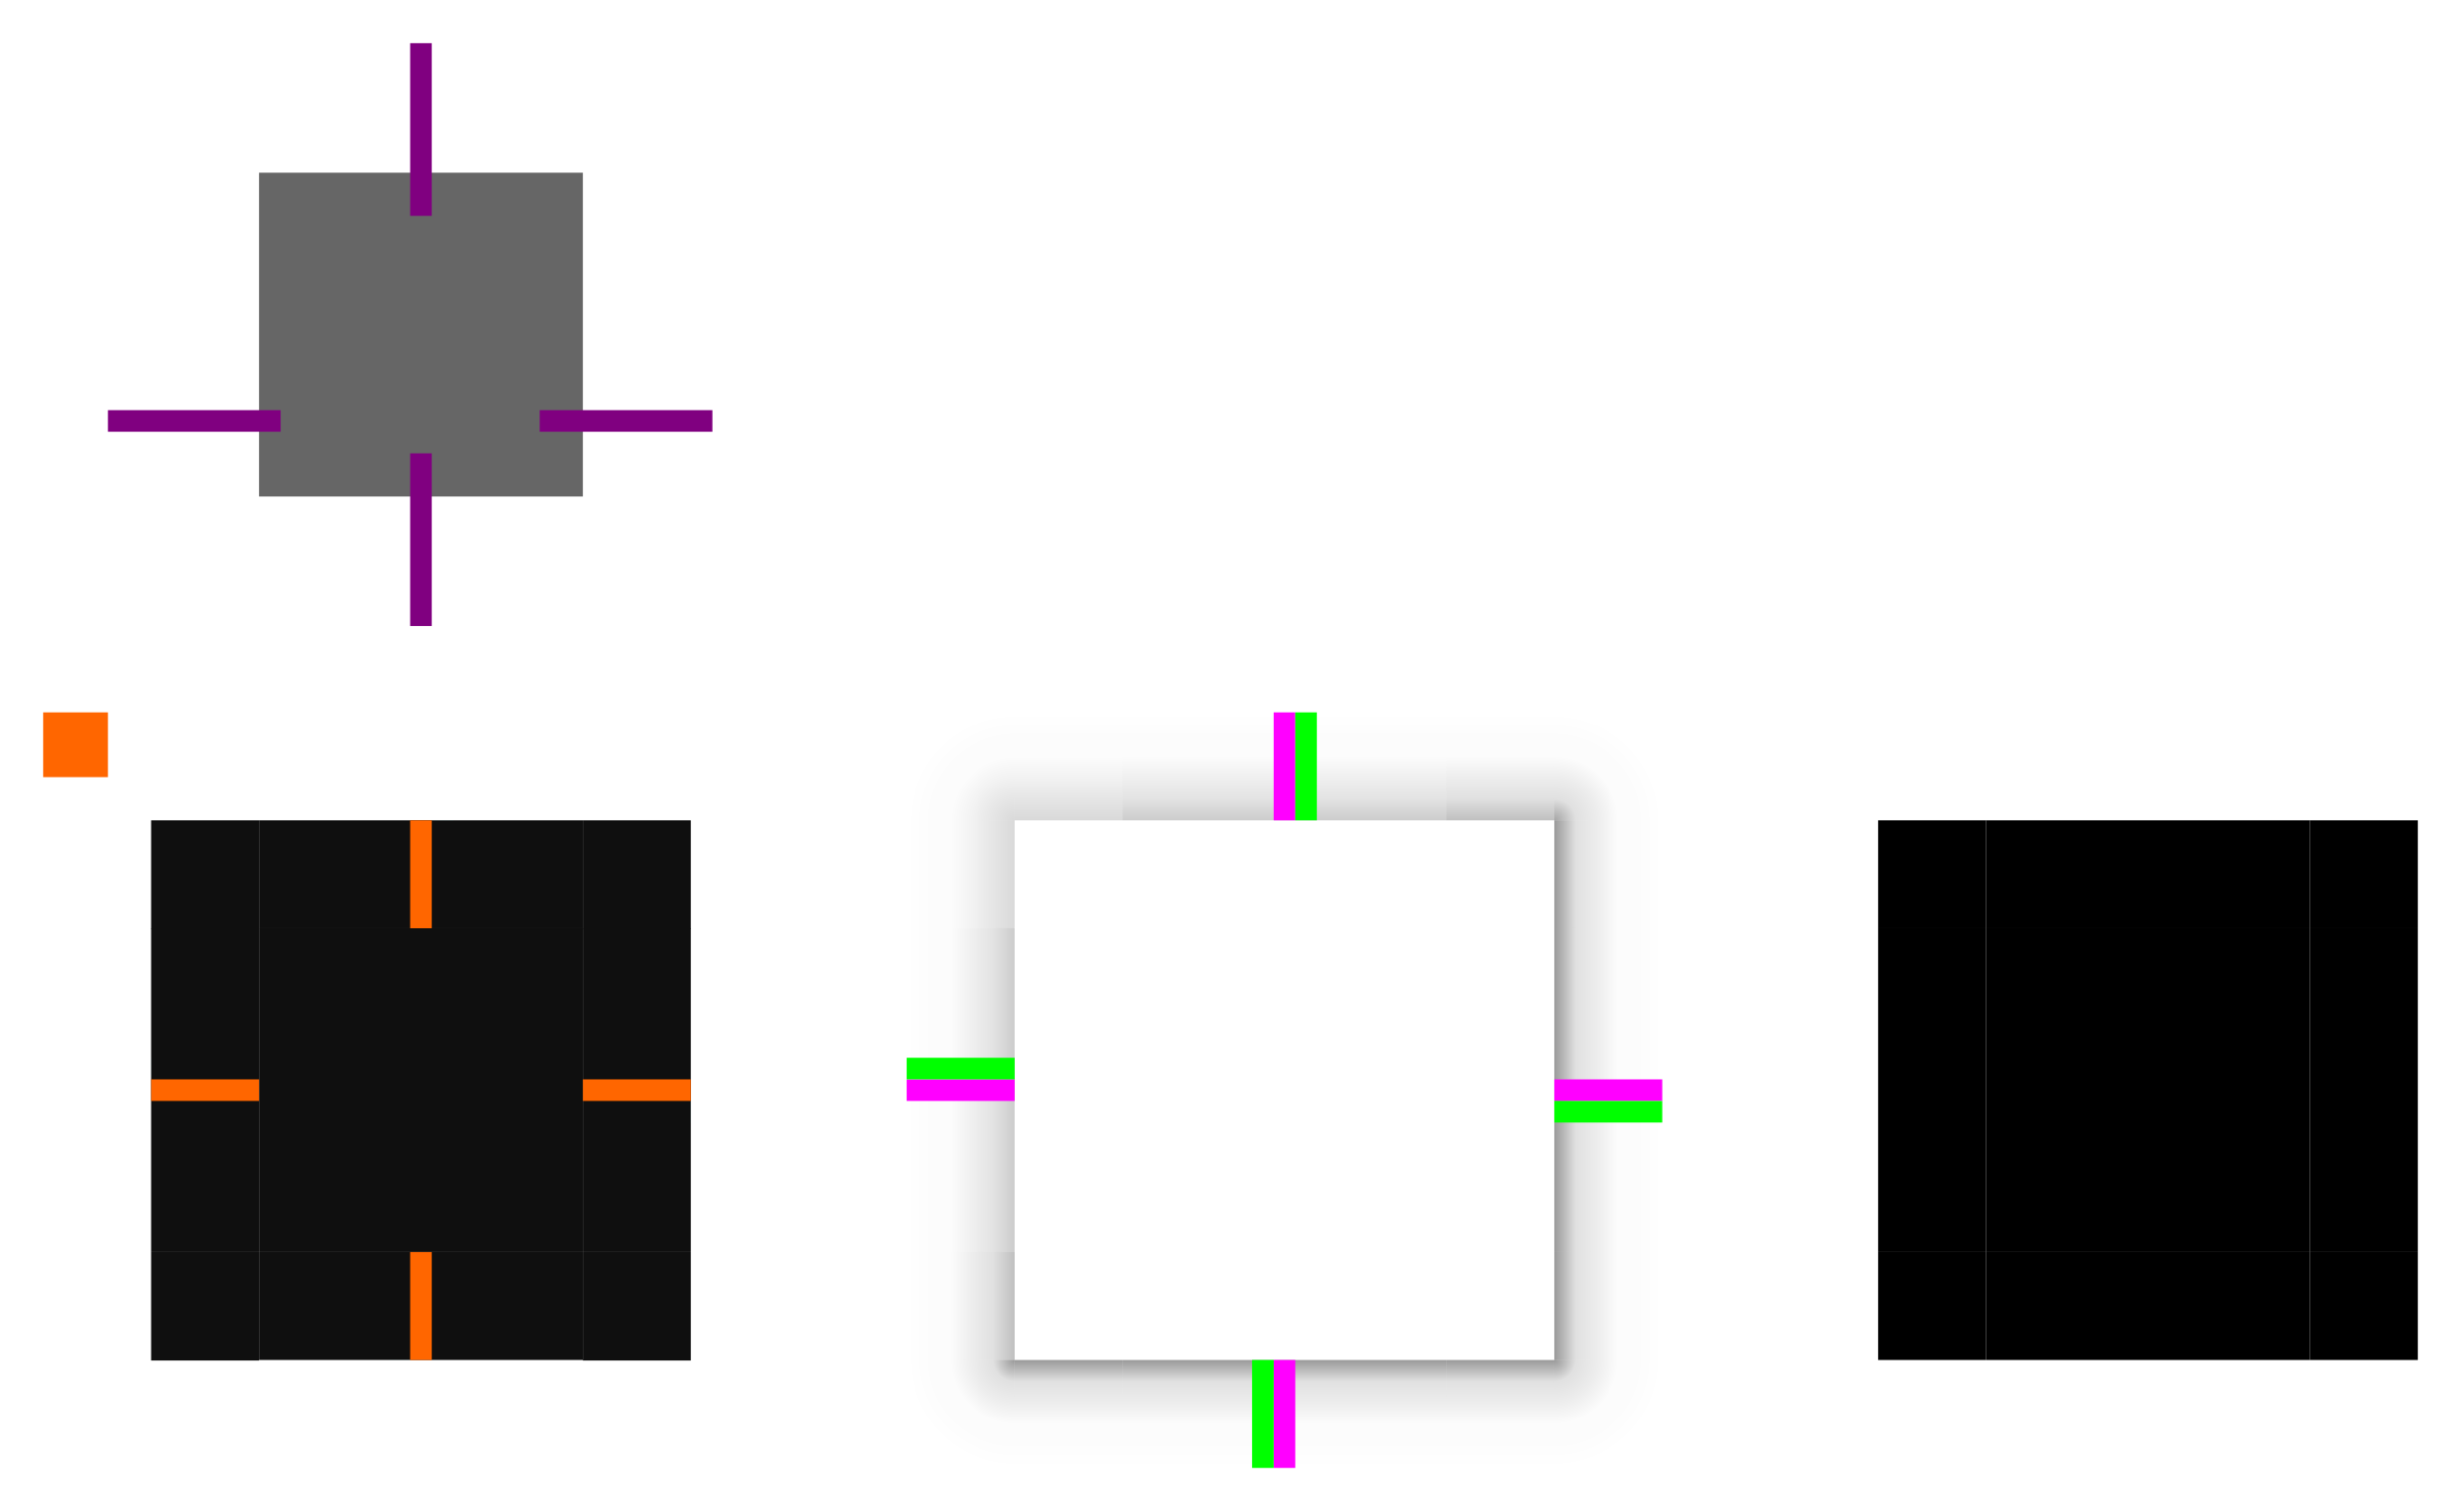
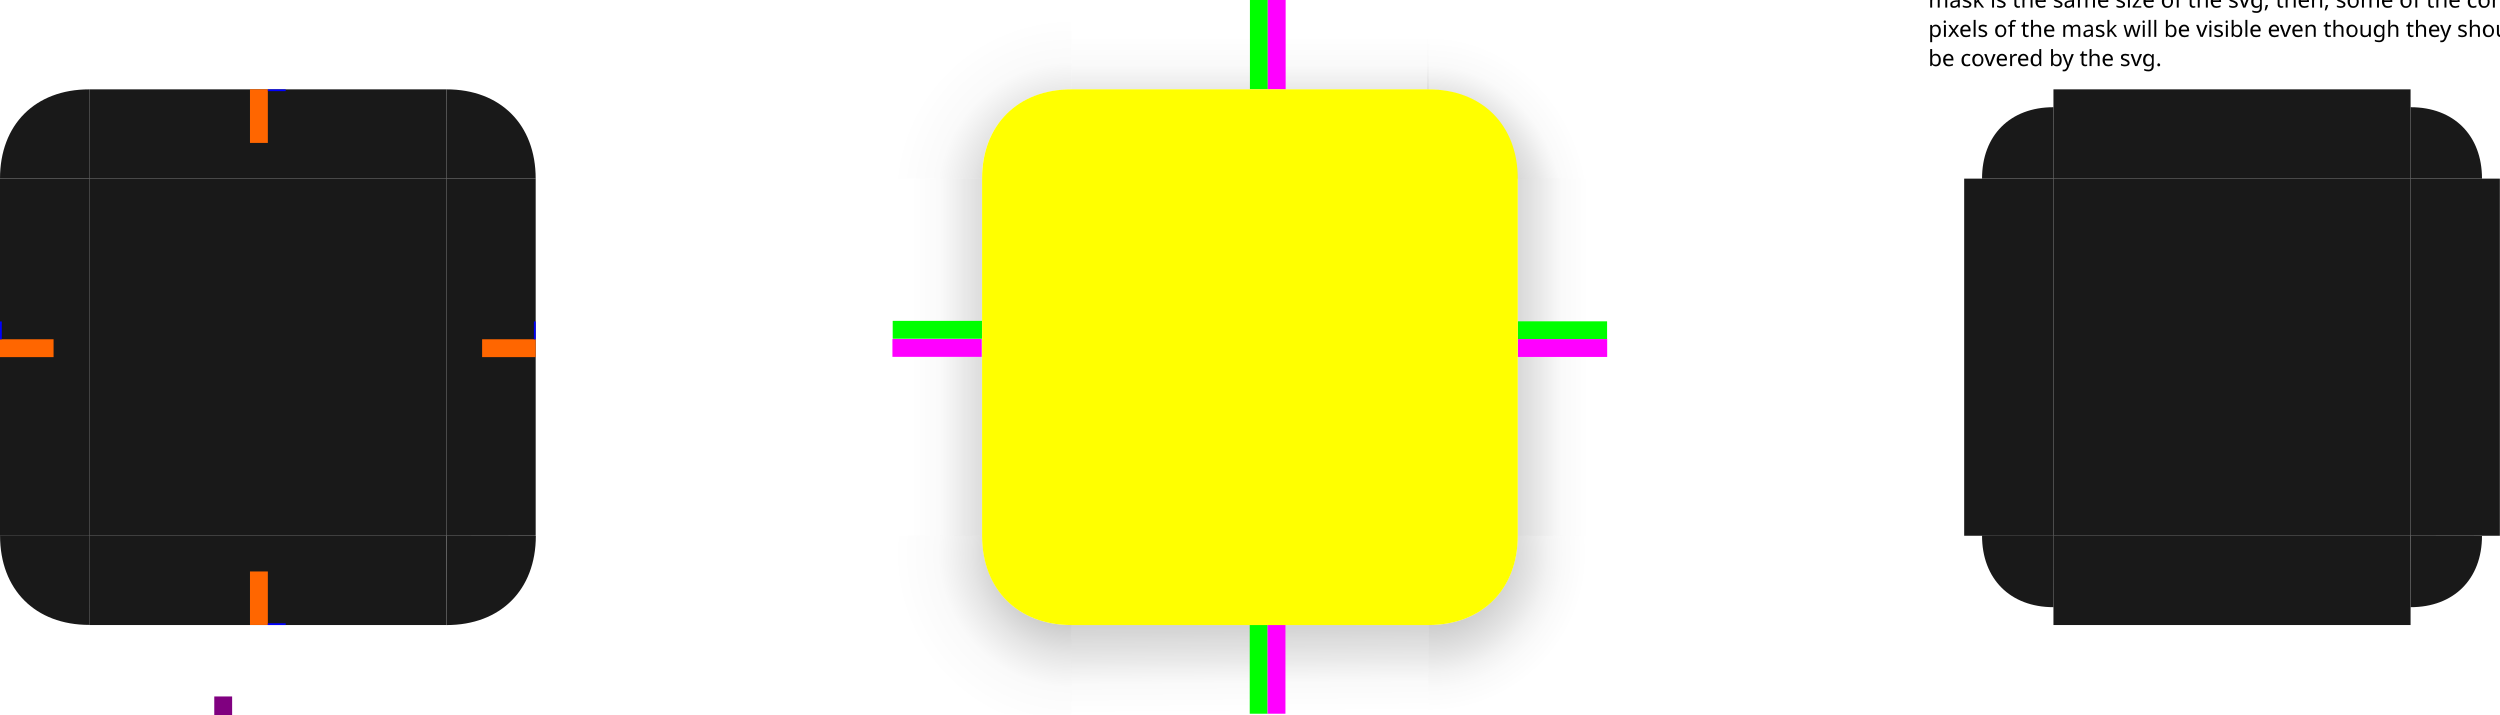
- <svg xmlns="http://www.w3.org/2000/svg" xmlns:xlink="http://www.w3.org/1999/xlink" width="114" height="70" viewBox="0 0 114 70" version="1.1" id="svg5">
-   <defs id="defs2">
-     <linearGradient xlink:href="#linearGradient7934" id="linearGradient2326" gradientUnits="userSpaceOnUse" x1="328" y1="355" x2="328" y2="350" />
-     <linearGradient id="linearGradient7934">
-       <stop style="stop-color:#000000;stop-opacity:0.2" offset="0" id="stop7922" />
-       <stop style="stop-color:#000000;stop-opacity:0.11" offset="0.2" id="stop7924" />
-       <stop style="stop-color:#000000;stop-opacity:0.06" offset="0.4" id="stop7926" />
-       <stop style="stop-color:#000000;stop-opacity:0.01" offset="0.599" id="stop7928" />
-       <stop style="stop-color:#000000;stop-opacity:0.01" offset="0.798" id="stop7930" />
-       <stop style="stop-color:#000000;stop-opacity:0;" offset="1" id="stop7932" />
+ <svg xmlns="http://www.w3.org/2000/svg" xmlns:xlink="http://www.w3.org/1999/xlink" width="140.008" height="40.004" viewBox="0 0 140.008 40.004" version="1.1" id="svg337">
+   <style id="style347">
+ .ColorScheme-Background { 
+     color:#000000;
+     stop-color:#000000;
+ }
+ </style>
+   <defs id="defs334">
+     <linearGradient id="linearGradient44269">
+       <stop style="stop-color:#000000;stop-opacity:1;" offset="0" id="stop44257" />
+       <stop style="stop-color:#000000;stop-opacity:0.2;" offset="0.437" id="stop44259" />
+       <stop style="stop-color:#000000;stop-opacity:0.1;" offset="0.651" id="stop44261" />
+       <stop style="stop-color:#000000;stop-opacity:0.05;" offset="0.751" id="stop44263" />
+       <stop style="stop-color:#000000;stop-opacity:0.02;" offset="0.849" id="stop44265" />
+       <stop style="stop-color:#000000;stop-opacity:0;" offset="1" id="stop44267" />
    </linearGradient>
-     <linearGradient xlink:href="#linearGradient7934" id="linearGradient2328" gradientUnits="userSpaceOnUse" gradientTransform="translate(-695,-40)" x1="328" y1="355" x2="328" y2="350" />
-     <linearGradient xlink:href="#linearGradient7266" id="linearGradient2330" gradientUnits="userSpaceOnUse" gradientTransform="translate(-695,-695)" x1="328" y1="355" x2="328" y2="350" />
-     <linearGradient id="linearGradient7266">
-       <stop style="stop-color:#000000;stop-opacity:0.4" offset="0" id="stop7254" />
-       <stop style="stop-color:#000000;stop-opacity:0.12" offset="0.2" id="stop7256" />
-       <stop style="stop-color:#000000;stop-opacity:0.07" offset="0.4" id="stop7258" />
-       <stop style="stop-color:#000000;stop-opacity:0.01" offset="0.599" id="stop7260" />
-       <stop style="stop-color:#000000;stop-opacity:0.01" offset="0.798" id="stop7262" />
-       <stop style="stop-color:#000000;stop-opacity:0;" offset="1" id="stop7264" />
+     <linearGradient id="linearGradient33997">
+       <stop style="stop-color:#000000;stop-opacity:0.2;" offset="0" id="stop33987" />
+       <stop style="stop-color:#000000;stop-opacity:0.1;" offset="0.388" id="stop33989" />
+       <stop style="stop-color:#000000;stop-opacity:0.05;" offset="0.556" id="stop33991" />
+       <stop style="stop-color:#000000;stop-opacity:0.02;" offset="0.687" id="stop33993" />
+       <stop style="stop-color:#000000;stop-opacity:0;" offset="1" id="stop33995" />
    </linearGradient>
-     <linearGradient xlink:href="#linearGradient7266" id="linearGradient2332" gradientUnits="userSpaceOnUse" gradientTransform="translate(-655,-735)" x1="328" y1="355" x2="328" y2="350" />
-     <radialGradient xlink:href="#linearGradient7162" id="radialGradient5825" cx="340" cy="400" fx="340" fy="400" r="3" gradientUnits="userSpaceOnUse" gradientTransform="matrix(1.666668,-7.1111299e-6,7.1111252e-6,1.666667,-226.6699,-266.6642)" />
-     <linearGradient id="linearGradient7162">
-       <stop style="stop-color:#000000;stop-opacity:0.35" offset="0" id="stop7150" />
-       <stop style="stop-color:#000000;stop-opacity:0.12" offset="0.2" id="stop7152" />
-       <stop style="stop-color:#000000;stop-opacity:0.07" offset="0.4" id="stop7154" />
-       <stop style="stop-color:#000000;stop-opacity:0.01" offset="0.599" id="stop7156" />
-       <stop style="stop-color:#000000;stop-opacity:0.01" offset="0.798" id="stop7158" />
-       <stop style="stop-color:#000000;stop-opacity:0;" offset="1" id="stop7160" />
+     <linearGradient id="linearGradient33985">
+       <stop style="stop-color:#000000;stop-opacity:1;" offset="0" id="stop33973" />
+       <stop style="stop-color:#000000;stop-opacity:0.2;" offset="0.4" id="stop33975" />
+       <stop style="stop-color:#000000;stop-opacity:0.1;" offset="0.566" id="stop33977" />
+       <stop style="stop-color:#000000;stop-opacity:0.05;" offset="0.674" id="stop33979" />
+       <stop style="stop-color:#000000;stop-opacity:0.02;" offset="0.749" id="stop33981" />
+       <stop style="stop-color:#000000;stop-opacity:0;" offset="1" id="stop33983" />
    </linearGradient>
-     <linearGradient xlink:href="#linearGradient921" id="linearGradient6084" x1="337" y1="400" x2="337" y2="395" gradientUnits="userSpaceOnUse" />
-     <linearGradient id="linearGradient921">
-       <stop style="stop-color:#000000;stop-opacity:0.25" offset="0" id="stop909" />
-       <stop style="stop-color:#000000;stop-opacity:0.12" offset="0.2" id="stop911" />
-       <stop style="stop-color:#000000;stop-opacity:0.07" offset="0.4" id="stop913" />
-       <stop style="stop-color:#000000;stop-opacity:0.01" offset="0.599" id="stop915" />
-       <stop style="stop-color:#000000;stop-opacity:0.01" offset="0.798" id="stop917" />
-       <stop style="stop-color:#000000;stop-opacity:0;" offset="1" id="stop919" />
+     <linearGradient id="linearGradient33971">
+       <stop style="stop-color:#000000;stop-opacity:0.2;" offset="0" id="stop33961" />
+       <stop style="stop-color:#000000;stop-opacity:0.1;" offset="0.388" id="stop33963" />
+       <stop style="stop-color:#000000;stop-opacity:0.05;" offset="0.556" id="stop33965" />
+       <stop style="stop-color:#000000;stop-opacity:0.02;" offset="0.687" id="stop33967" />
+       <stop style="stop-color:#000000;stop-opacity:0;" offset="1" id="stop33969" />
    </linearGradient>
-     <linearGradient xlink:href="#linearGradient7266" id="linearGradient6281" gradientUnits="userSpaceOnUse" x1="337" y1="400" x2="337" y2="395" gradientTransform="rotate(90,337.5,402.5)" />
-     <radialGradient xlink:href="#linearGradient7266" id="radialGradient5825-1" cx="340" cy="400" fx="340" fy="400" r="3" gradientUnits="userSpaceOnUse" gradientTransform="matrix(1.666668,-7.1111299e-6,7.1111252e-6,1.666667,-226.6699,-266.6642)" />
-     <linearGradient xlink:href="#linearGradient7266" id="linearGradient6915" gradientUnits="userSpaceOnUse" x1="337" y1="400" x2="337" y2="395" />
-     <radialGradient xlink:href="#linearGradient7266" id="radialGradient5825-2" cx="340" cy="400" fx="340" fy="400" r="3" gradientUnits="userSpaceOnUse" gradientTransform="matrix(1.666668,-7.1111299e-6,7.1111252e-6,1.666667,-226.6699,-266.6642)" />
-     <linearGradient xlink:href="#linearGradient921" id="linearGradient6995" gradientUnits="userSpaceOnUse" gradientTransform="rotate(90,337.5,402.5)" x1="337" y1="400" x2="337" y2="395" />
-     <radialGradient xlink:href="#linearGradient7692" id="radialGradient5825-5" cx="340" cy="400" fx="340" fy="400" r="3" gradientUnits="userSpaceOnUse" gradientTransform="matrix(1.666668,-7.1111299e-6,7.1111252e-6,1.666667,-226.6699,-266.6642)" />
-     <linearGradient id="linearGradient7692">
-       <stop style="stop-color:#000000;stop-opacity:0.15" offset="0" id="stop7680" />
-       <stop style="stop-color:#000000;stop-opacity:0.1" offset="0.2" id="stop7682" />
-       <stop style="stop-color:#000000;stop-opacity:0.05" offset="0.4" id="stop7684" />
-       <stop style="stop-color:#000000;stop-opacity:0.01" offset="0.599" id="stop7686" />
-       <stop style="stop-color:#000000;stop-opacity:0.01" offset="0.798" id="stop7688" />
-       <stop style="stop-color:#000000;stop-opacity:0;" offset="1" id="stop7690" />
+     <linearGradient id="linearGradient31055">
+       <stop style="stop-color:#000000;stop-opacity:0.2;" offset="0" id="stop31045" />
+       <stop style="stop-color:#000000;stop-opacity:0.1;" offset="0.388" id="stop31047" />
+       <stop style="stop-color:#000000;stop-opacity:0.05;" offset="0.556" id="stop31049" />
+       <stop style="stop-color:#000000;stop-opacity:0.02;" offset="0.687" id="stop31051" />
+       <stop style="stop-color:#000000;stop-opacity:0;" offset="1" id="stop31053" />
    </linearGradient>
-     <linearGradient xlink:href="#linearGradient7692" id="linearGradient7071" gradientUnits="userSpaceOnUse" x1="337" y1="400" x2="337" y2="395" />
-     <linearGradient xlink:href="#linearGradient7692" id="linearGradient7073" gradientUnits="userSpaceOnUse" gradientTransform="rotate(90,337.5,402.5)" x1="337" y1="400" x2="337" y2="395" />
-     <linearGradient xlink:href="#linearGradient7266" id="linearGradient1230" gradientUnits="userSpaceOnUse" gradientTransform="rotate(90,337.5,402.5)" x1="337" y1="400" x2="337" y2="395" />
-     <linearGradient xlink:href="#linearGradient7266" id="linearGradient1232" gradientUnits="userSpaceOnUse" x1="337" y1="400" x2="337" y2="395" />
+     <linearGradient id="linearGradient18642">
+       <stop style="stop-color:#000000;stop-opacity:1;" offset="0" id="stop18638" />
+       <stop style="stop-color:#000000;stop-opacity:0.2;" offset="0.496" id="stop21558" />
+       <stop style="stop-color:#000000;stop-opacity:0.1;" offset="0.693" id="stop20100" />
+       <stop style="stop-color:#000000;stop-opacity:0.05;" offset="0.774" id="stop20102" />
+       <stop style="stop-color:#000000;stop-opacity:0.02;" offset="0.833" id="stop20104" />
+       <stop style="stop-color:#000000;stop-opacity:0;" offset="1" id="stop18640" />
+     </linearGradient>
+     <linearGradient id="linearGradient2866">
+       <stop style="stop-color:#000000;stop-opacity:0.2;" offset="0" id="stop2862" />
+       <stop style="stop-color:#000000;stop-opacity:0.1;" offset="0.388" id="stop9406" />
+       <stop style="stop-color:#000000;stop-opacity:0.05;" offset="0.556" id="stop9408" />
+       <stop style="stop-color:#000000;stop-opacity:0.02;" offset="0.687" id="stop6500" />
+       <stop style="stop-color:#000000;stop-opacity:0;" offset="1" id="stop2864" />
+     </linearGradient>
+     <linearGradient xlink:href="#linearGradient33971" id="linearGradient2868" x1="100.999" y1="180" x2="96.042" y2="180" gradientUnits="userSpaceOnUse" />
+     <linearGradient xlink:href="#linearGradient31055" id="linearGradient13808" gradientUnits="userSpaceOnUse" x1="100.557" y1="180" x2="96.042" y2="180" gradientTransform="translate(-229.9999)" />
+     <linearGradient xlink:href="#linearGradient2866" id="linearGradient13853" gradientUnits="userSpaceOnUse" gradientTransform="translate(-294.9999,-295.0002)" x1="100.115" y1="180" x2="95.07" y2="179.956" />
+     <linearGradient xlink:href="#linearGradient33997" id="linearGradient13898" gradientUnits="userSpaceOnUse" gradientTransform="translate(64.99999,-295)" x1="101.971" y1="180" x2="97.014" y2="180" />
+     <radialGradient xlink:href="#linearGradient33985" id="radialGradient20098" cx="94.485" cy="170.113" fx="94.485" fy="170.113" r="4.998" gradientTransform="matrix(5.1180452e-4,-1.99725,2.000801,5.1270592e-4,-235.4093,359.5842)" gradientUnits="userSpaceOnUse" />
+     <radialGradient xlink:href="#linearGradient18642" id="radialGradient20098-9" cx="93.977" cy="170.072" fx="93.977" fy="170.072" r="4.998" gradientTransform="matrix(-0.01034398,-1.997223,-1.80627,0.00935499,433.1883,358.0809)" gradientUnits="userSpaceOnUse" />
+     <radialGradient xlink:href="#linearGradient33985" id="radialGradient20098-5" cx="94.95" cy="169.605" fx="94.95" fy="169.605" r="4.998" gradientTransform="matrix(-1.99725,-5.1180452e-4,5.1270592e-4,-2.000801,294.5881,530.404)" gradientUnits="userSpaceOnUse" />
+     <radialGradient xlink:href="#linearGradient44269" id="radialGradient20098-5-2" cx="94.994" cy="169.605" fx="94.994" fy="169.605" r="4.998" gradientTransform="matrix(1.767431,-5.7825657e-4,-5.7941508e-4,-1.770901,-42.74371,491.4181)" gradientUnits="userSpaceOnUse" />
  </defs>
-   <g id="layer1" transform="translate(-268,-317)">
-     <rect style="opacity:1;fill:#0f0f0f;fill-opacity:1;fill-rule:nonzero;stroke:none;stroke-opacity:1" id="center" width="15" height="15" x="280" y="360" class="ColorScheme-Background" />
-     <rect style="opacity:1;fill:#0f0f0f;fill-opacity:1;fill-rule:nonzero" id="right" width="5" height="15" x="295" y="360" class="ColorScheme-Background" />
-     <rect style="opacity:1;fill:#0f0f0f;fill-opacity:1;fill-rule:nonzero" id="top" width="15" height="5" x="280" y="355" class="ColorScheme-Background" />
-     <rect style="opacity:1;fill:#0f0f0f;fill-opacity:1;fill-rule:nonzero" id="left" width="5" height="15" x="275" y="360" class="ColorScheme-Background" />
-     <rect style="opacity:1;fill:#0f0f0f;fill-opacity:1;fill-rule:nonzero" id="bottom" width="15" height="5" x="280" y="375" class="ColorScheme-Background" />
-     <rect style="fill:#000000;fill-opacity:1;fill-rule:nonzero" id="mask-center" width="15" height="15" x="360" y="360" />
-     <rect style="fill:#000000;fill-opacity:1;fill-rule:evenodd" id="mask-right" width="5" height="15" x="375" y="360" />
-     <rect style="fill:#000000;fill-opacity:1;fill-rule:nonzero" id="mask-top" width="15" height="5" x="360" y="355" />
-     <rect style="fill:#000000;fill-opacity:1;fill-rule:evenodd" id="mask-left" width="5" height="15" x="355" y="360" />
-     <rect style="fill:#000000;fill-opacity:1;fill-rule:evenodd" id="mask-bottom" width="15" height="5" x="360" y="375" />
-     <rect style="opacity:1;fill:#ff6600;fill-opacity:1;fill-rule:nonzero" id="hint-left-margin" width="5" height="1" x="275" y="367" />
-     <rect style="opacity:1;fill:#ff6600;fill-opacity:1;fill-rule:nonzero" id="hint-top-margin" width="1" height="5" x="287" y="355" />
-     <rect style="opacity:1;fill:#ff6600;fill-opacity:1;fill-rule:nonzero" id="hint-right-margin" width="5" height="1" x="295" y="367" />
-     <rect style="opacity:1;fill:#ff6600;fill-opacity:1;fill-rule:nonzero" id="hint-bottom-margin" width="1" height="5" x="287" y="375" />
-     <rect style="opacity:1;fill:#00ffff;fill-opacity:1;fill-rule:nonzero;stroke-width:0.012" id="hint-left-inset" width="0.001" height="1" x="275" y="366" />
-     <rect style="opacity:1;fill:#00ffff;fill-opacity:1;fill-rule:nonzero;stroke-width:0.012" id="hint-top-inset" width="1" height="0.001" x="288" y="355" />
-     <rect style="opacity:1;fill:#00ffff;fill-opacity:1;fill-rule:nonzero;stroke-width:0.012" id="hint-right-inset" width="0.001" height="1" x="300" y="368" />
-     <rect style="opacity:1;fill:#00ffff;fill-opacity:1;fill-rule:nonzero;stroke-width:0.012" id="hint-bottom-inset" width="1" height="0.001" x="286" y="380" />
-     <rect style="opacity:1;fill:#ff6600;fill-opacity:1;fill-rule:nonzero;stroke-width:0.6" id="hint-stretch-borders" width="3" height="3" x="270" y="350" />
-     <g id="g4866">
-       <g id="g4869" />
-     </g>
-     <rect style="fill:#000000;fill-opacity:1;fill-rule:evenodd;stroke-width:0.577" id="mask-topleft" width="5" height="5" x="355" y="355" />
-     <rect style="fill:#000000;fill-opacity:1;fill-rule:evenodd;stroke-width:0.577" id="mask-topright" width="5" height="5" x="375" y="355" />
-     <rect style="fill:#0f0f0f;fill-opacity:1;fill-rule:evenodd;stroke-width:0.579" id="topleft" width="5" height="5.024" x="275" y="355" class="ColorScheme-Background" />
-     <rect style="fill:#0f0f0f;fill-opacity:1;fill-rule:evenodd;stroke-width:0.579" id="topright" width="5" height="5.024" x="295" y="355" class="ColorScheme-Background" />
-     <rect style="fill:#0f0f0f;fill-opacity:1;fill-rule:evenodd;stroke-width:0.579" id="bottomright" width="5" height="5.024" x="295" y="375" class="ColorScheme-Background" />
-     <rect style="fill:#0f0f0f;fill-opacity:1;fill-rule:evenodd;stroke-width:0.579" id="bottomleft" width="5" height="5.024" x="275" y="375" class="ColorScheme-Background" />
-     <rect style="fill:#000000;fill-opacity:1;fill-rule:evenodd;stroke-width:0.577" id="mask-bottomright" width="5" height="5" x="375" y="375" />
-     <rect style="fill:#000000;fill-opacity:1;fill-rule:evenodd;stroke-width:0.577" id="mask-bottomleft" width="5" height="5" x="355" y="375" />
-     <rect style="fill:url(#linearGradient2326);fill-opacity:1;fill-rule:nonzero" id="shadow-top" width="15" height="5" x="320" y="350" />
-     <rect style="fill:url(#linearGradient2328);fill-opacity:1;fill-rule:nonzero" id="shadow-lef" width="15" height="5" x="-375" y="310" transform="rotate(-90)" />
-     <rect style="fill:url(#linearGradient2330);fill-opacity:1;fill-rule:nonzero" id="shadow-right" width="15" height="5" x="-375" y="-345" transform="matrix(0,-1,-1,0,0,0)" />
-     <rect style="fill:url(#linearGradient2332);fill-opacity:1;fill-rule:nonzero" id="shadow-bottom" width="15" height="5" x="-335" y="-385" transform="scale(-1)" />
-     <rect style="fill:#ff00ff;fill-opacity:1;fill-rule:nonzero;stroke:none;stroke-opacity:0.31" id="shadow-hint-top-margin-1" width="1" height="5" x="327" y="350" />
-     <rect style="fill:#ff00ff;fill-opacity:1;fill-rule:nonzero;stroke:none;stroke-opacity:0.31" id="shadow-hint-right-margin-4" width="5" height="1" x="340" y="367" />
-     <rect style="fill:#ff00ff;fill-opacity:1;fill-rule:nonzero;stroke:none;stroke-opacity:0.31" id="shadow-hint-bottom-margin-5" width="1" height="5" x="327" y="380" />
-     <rect style="fill:#ff00ff;fill-opacity:1;fill-rule:nonzero;stroke:none;stroke-opacity:0.31" id="shadow-hint-left-margin-2" width="5" height="1" x="310" y="367" />
-     <rect style="fill:#00ff00;fill-opacity:1;fill-rule:nonzero;stroke:none;stroke-opacity:0.31" id="shadow-hint-top-inset-1" width="1" height="5" x="328" y="350" />
-     <rect style="fill:#00ff00;fill-opacity:1;fill-rule:nonzero;stroke:none;stroke-opacity:0.31" id="shadow-hint-right-inset-1" width="5" height="1" x="340" y="368" />
-     <rect style="fill:#00ff00;fill-opacity:1;fill-rule:nonzero;stroke:none;stroke-opacity:0.31" id="shadow-hint-bottom-inset-9" width="1" height="5" x="326" y="380" />
-     <rect style="fill:#00ff00;fill-opacity:1;fill-rule:nonzero;stroke:none;stroke-opacity:0.31" id="shadow-hint-left-inset-8" width="5" height="1" x="310" y="366" />
-     <g id="shadow-topright" transform="translate(0,-45)">
-       <path style="fill:url(#radialGradient5825);fill-opacity:1;stroke:none;stroke-width:1px;stroke-linecap:butt;stroke-linejoin:miter;stroke-opacity:1" d="m 340,395 v 5 h 5 v -5 z" id="path5817" />
-       <path style="fill:url(#linearGradient6084);fill-opacity:1;stroke:none;stroke-width:1px;stroke-linecap:butt;stroke-linejoin:miter;stroke-opacity:1" d="m 335,400 v -5 h 5 v 5 z" id="path6010" />
-       <path style="fill:url(#linearGradient1230);fill-opacity:1;stroke:none;stroke-width:1px;stroke-linecap:butt;stroke-linejoin:miter;stroke-opacity:1" d="m 340,400 h 5 v 5 h -5 z" id="path6010-6" />
-     </g>
-     <g id="shadow-bottomright" transform="rotate(90,350,390)">
-       <path style="fill:url(#radialGradient5825-1);fill-opacity:1;stroke:none;stroke-width:1px;stroke-linecap:butt;stroke-linejoin:miter;stroke-opacity:1" d="m 340,395 v 5 h 5 v -5 z" id="path5817-4" />
-       <path style="fill:url(#linearGradient1232);fill-opacity:1;stroke:none;stroke-width:1px;stroke-linecap:butt;stroke-linejoin:miter;stroke-opacity:1" d="m 335,400 v -5 h 5 v 5 z" id="path6010-4" />
-       <path style="fill:url(#linearGradient6281);fill-opacity:1;stroke:none;stroke-width:1px;stroke-linecap:butt;stroke-linejoin:miter;stroke-opacity:1" d="m 340,400 h 5 v 5 h -5 z" id="path6010-6-8" />
-     </g>
-     <g id="shadow-bottomleft" transform="rotate(180,327.5,390)">
-       <path style="fill:url(#radialGradient5825-2);fill-opacity:1;stroke:none;stroke-width:1px;stroke-linecap:butt;stroke-linejoin:miter;stroke-opacity:1" d="m 340,395 v 5 h 5 v -5 z" id="path5817-7" />
-       <path style="fill:url(#linearGradient6915);fill-opacity:1;stroke:none;stroke-width:1px;stroke-linecap:butt;stroke-linejoin:miter;stroke-opacity:1" d="m 335,400 v -5 h 5 v 5 z" id="path6010-61" />
-       <path style="fill:url(#linearGradient6995);fill-opacity:1;stroke:none;stroke-width:1px;stroke-linecap:butt;stroke-linejoin:miter;stroke-opacity:1" d="m 340,400 h 5 v 5 h -5 z" id="path6010-6-6" />
-     </g>
-     <g id="shadow-topleft" transform="rotate(-90,305,390)">
-       <path style="fill:url(#radialGradient5825-5);fill-opacity:1;stroke:none;stroke-width:1px;stroke-linecap:butt;stroke-linejoin:miter;stroke-opacity:1" d="m 340,395 v 5 h 5 v -5 z" id="path5817-8" />
-       <path style="fill:url(#linearGradient7071);fill-opacity:1;stroke:none;stroke-width:1px;stroke-linecap:butt;stroke-linejoin:miter;stroke-opacity:1" d="m 335,400 v -5 h 5 v 5 z" id="path6010-8" />
-       <path style="fill:url(#linearGradient7073);fill-opacity:1;stroke:none;stroke-width:1px;stroke-linecap:butt;stroke-linejoin:miter;stroke-opacity:1" d="m 340,400 h 5 v 5 h -5 z" id="path6010-6-83" />
-     </g>
-     <rect style="fill-opacity:0.6;fill-rule:nonzero" id="thick-center" width="15" height="15" x="280" y="325" class="ColorScheme-Background" />
-     <rect style="fill:#ff6600;fill-opacity:0.01" id="rect993" width="1" height="3" x="287" y="323" />
-     <rect style="fill:#800080;fill-opacity:1;stroke-width:0.943" id="thick-hint-top-margin" width="1" height="8" x="287" y="319" />
-     <rect style="fill:#800080;fill-opacity:1;stroke-width:0.943" id="thick-hint-bottom-margin" width="1" height="8" x="287" y="338" />
-     <rect style="fill:#800080;fill-opacity:1;stroke-width:0.943" id="thick-hint-right-margin" width="1" height="8" x="336" y="-301" transform="rotate(90)" />
-     <rect style="fill:#800080;fill-opacity:1;stroke-width:0.943" id="thick-hint-left-margin" width="1" height="8" x="336" y="-281" transform="rotate(90)" />
+   <g id="layer1" transform="translate(-45,-159.9961)">
+     <rect id="center" width="20" height="20" x="50" y="170" style="opacity:0.9;fill:currentColor" class="ColorScheme-Background" />
+     <rect id="top" width="20" height="5" x="50" y="165" style="opacity:0.9;fill:currentColor" class="ColorScheme-Background" />
+     <rect id="right" width="5" height="20" x="70" y="170" style="opacity:0.9;fill:currentColor" class="ColorScheme-Background" />
+     <rect id="left" width="5" height="20" x="45" y="170" style="opacity:0.9;fill:currentColor" class="ColorScheme-Background" />
+     <rect id="bottom" width="20" height="5" x="50" y="190" style="opacity:0.9;fill:currentColor" class="ColorScheme-Background" />
+     <path style="opacity:0.9;fill:currentColor" d="m 70,170 h 5 c 0,-3.023 -1.967,-5 -4.997,-5 z" id="topright" class="ColorScheme-Background" />
+     <path style="opacity:0.9;fill:currentColor" d="m 50,170 h -5 c 0,-3.023 1.967,-5 4.997,-5 z" id="topleft" class="ColorScheme-Background" />
+     <path style="opacity:0.9;fill:currentColor" d="m 50.003,189.993 h -5 c 0,3.023 1.967,5 4.997,5 z" id="bottomleft" class="ColorScheme-Background" />
+     <path style="opacity:0.9;fill:currentColor" d="m 70.009,190.002 -0.006,5 c 3.023,0.003 5.002,-1.961 5.006,-4.991 z" id="bottomright" class="ColorScheme-Background" />
+     <rect id="mask-center" width="20" height="20" x="160" y="170" style="opacity:0.9;fill:currentColor" />
+     <rect id="mask-top" width="20" height="5" x="160" y="165" style="opacity:0.9;fill:currentColor" />
+     <rect id="mask-right" width="5" height="20" x="180" y="170" style="opacity:0.9;fill:currentColor" />
+     <rect id="mask-left" width="5" height="20" x="155" y="170" style="opacity:0.9;fill:currentColor" />
+     <rect id="mask-bottom" width="20" height="5" x="160" y="190" style="opacity:0.9;fill:currentColor" />
+     <path style="opacity:0.9;fill:currentColor;stroke-width:0.8" d="m 180,170 h 4 c 0,-2.418 -1.573,-4 -3.998,-4 z" id="mask-topright" />
+     <path style="opacity:0.9;fill:currentColor;stroke-width:0.8" d="m 160,170 h -4 c 0,-2.418 1.573,-4 3.998,-4 z" id="mask-topleft" />
+     <path style="opacity:0.9;fill:currentColor;stroke-width:0.801" d="m 160.003,189.993 h -4.003 c 0,2.422 1.575,4.007 4.001,4.007 z" id="mask-bottomleft" />
+     <path style="opacity:0.9;fill:currentColor;stroke-width:0.799" d="M 180.008,190.002 180.003,194 c 2.414,0.002 3.994,-1.568 3.997,-3.991 z" id="mask-bottomright" />
+     <rect id="shadow-left" width="5" height="20" x="95" y="170" style="opacity:0.9;fill:url(#linearGradient2868);fill-opacity:1;stroke-width:1;stroke-dasharray:none" />
+     <rect id="shadow-right" width="5" height="20" x="-135" y="170" style="opacity:0.9;fill:url(#linearGradient13808);fill-opacity:1;stroke-width:1;stroke-dasharray:none" transform="scale(-1,1)" />
+     <rect id="shadow-bottom" width="5" height="20" x="-200" y="-125" style="opacity:0.9;fill:url(#linearGradient13853);fill-opacity:1;stroke-width:1;stroke-dasharray:none" transform="matrix(0,-1,-1,0,0,0)" />
+     <rect id="shadow-top" width="5" height="20" x="160" y="-125" style="opacity:0.9;fill:url(#linearGradient13898);fill-opacity:1;stroke-width:1;stroke-dasharray:none" transform="rotate(90)" />
+     <path style="fill:url(#radialGradient20098);fill-opacity:1;stroke-width:0.999;stroke-dasharray:none" d="m 94.999,169.998 2.9e-5,-2.987 c 0,-4.02 2.987,-7.014 6.996,-7.014 l 3,0.007 v 4.997 c -2.968,0.012 -4.997,1.971 -4.999,4.997 z" id="shadow-topleft" />
+     <path style="fill:url(#radialGradient20098-9);fill-opacity:1;stroke-width:0.999;stroke-dasharray:none" d="m 134.936,170.001 -3e-5,-2.987 c 0,-4.02 -2.987,-7.014 -6.996,-7.014 l -3,0.007 v 4.997 c 2.968,0.012 4.997,1.971 4.999,4.997 z" id="shadow-topright" />
+     <path style="fill:url(#radialGradient20098-5);fill-opacity:1;stroke-width:0.999;stroke-dasharray:none" d="m 105.002,199.996 -2.987,-3e-5 C 97.994,199.996 95,197.009 95,193 L 95.007,190 h 4.997 c 0.012,2.968 1.971,4.997 4.997,4.999 z" id="shadow-bottomleft" />
+     <path style="fill:url(#radialGradient20098-5-2);fill-opacity:1;stroke-width:0.999;stroke-dasharray:none" d="m 125,199.996 2.988,-3e-5 c 4.021,0 7.014,-2.987 7.014,-6.996 L 134.995,190 h -4.997 c -0.012,2.968 -1.971,4.997 -4.997,4.999 z" id="shadow-bottomright" />
+     <rect style="fill:#ff6600;stroke-width:0.85" id="hint-top-margin" width="1" height="3.004" x="59" y="164.996" />
+     <rect style="fill:#ff6600;stroke-width:0.849" id="hint-bottom-margin" width="1" height="2.996" x="59" y="192" />
+     <rect style="fill:#ff6600;stroke-width:0.849" id="hint-right-margin" width="1" height="3" x="178.996" y="-75" transform="rotate(90)" />
+     <rect style="fill:#ff6600;stroke-width:0.849" id="hint-left-margin" width="1" height="3" x="178.996" y="-48" transform="rotate(90)" />
+     <rect style="fill:#ff6600" id="hint-tile-center" width="5" height="5" x="44.938" y="154.996" />
+     <rect style="fill:#00ff00;stroke-width:1.008" id="shadow-hint-top-margin" width="1" height="5" x="115" y="159.996" />
+     <rect style="fill:#ff00ff;stroke-width:1.008" id="shadow-hint-top-inset" width="1" height="5" x="116" y="159.996" />
+     <rect style="fill:#00ff00;stroke-width:1.008" id="shadow-hint-bottom-margin" width="1" height="5" x="114.989" y="194.967" />
+     <rect style="fill:#ff00ff;stroke-width:1.008" id="shadow-hint-bottom-inset" width="1" height="5" x="115.989" y="194.967" />
+     <rect style="fill:#00ff00;stroke-width:1.008" id="shadow-hint-right-margin" width="1" height="5" x="-178.991" y="130.002" transform="rotate(-90)" />
+     <rect style="fill:#ff00ff;stroke-width:1.008" id="shadow-hint-right-inset" width="1" height="5" x="-179.986" y="130.007" transform="rotate(-90)" />
+     <rect style="fill:#00ff00;stroke-width:1.008" id="shadow-hint-left-margin" width="1" height="5" x="-178.966" y="-99.994" transform="matrix(0,-1,-1,0,0,0)" />
+     <rect style="fill:#ff00ff;stroke-width:1.008" id="shadow-hint-left-inset" width="1" height="5" x="-179.981" y="-99.979" transform="matrix(0,-1,-1,0,0,0)" />
+     <text xml:space="preserve" style="font-stretch:condensed;font-size:1.252px;font-family:Impact;-inkscape-font-specification:'Impact Condensed';text-align:start;text-anchor:start;fill:#ff0000;stroke:#000000;stroke-width:5.729;stroke-linecap:round" x="152.987" y="157.149" id="text1204">
+       <tspan id="tspan1202" x="152.987" y="157.149" style="font-style:normal;font-variant:normal;font-weight:normal;font-stretch:normal;font-size:1.252px;font-family:'Noto Sans';-inkscape-font-specification:'Noto Sans';text-align:start;text-anchor:start;fill:#000000;stroke:none;stroke-width:5.729">The corners of the mask are 1px  smaller because they</tspan>
+       <tspan x="152.987" y="158.787" style="font-style:normal;font-variant:normal;font-weight:normal;font-stretch:normal;font-size:1.252px;font-family:'Noto Sans';-inkscape-font-specification:'Noto Sans';text-align:start;text-anchor:start;fill:#000000;stroke:none;stroke-width:5.729" id="tspan1358">are not antialiased, whereas the svg corners are; if the</tspan>
+       <tspan x="152.987" y="160.424" style="font-style:normal;font-variant:normal;font-weight:normal;font-stretch:normal;font-size:1.252px;font-family:'Noto Sans';-inkscape-font-specification:'Noto Sans';text-align:start;text-anchor:start;fill:#000000;stroke:none;stroke-width:5.729" id="tspan1360">mask is the same size of the svg, then, some of the corner</tspan>
+       <tspan x="152.987" y="162.062" style="font-style:normal;font-variant:normal;font-weight:normal;font-stretch:normal;font-size:1.252px;font-family:'Noto Sans';-inkscape-font-specification:'Noto Sans';text-align:start;text-anchor:start;fill:#000000;stroke:none;stroke-width:5.729" id="tspan1362">pixels of the mask will be visible even though they should</tspan>
+       <tspan x="152.987" y="163.699" style="font-style:normal;font-variant:normal;font-weight:normal;font-stretch:normal;font-size:1.252px;font-family:'Noto Sans';-inkscape-font-specification:'Noto Sans';text-align:start;text-anchor:start;fill:#000000;stroke:none;stroke-width:5.729" id="tspan1364">be covered by the svg.</tspan>
+     </text>
+     <path style="fill:#ffff00" d="m 100,170 c 0,-3 2,-5 5,-5 h 20 c 3,0 5,2 5,5 v 20 c 0,3 -2,5 -5,5 h -20 c -3,0 -5,-2 -5,-5 z" id="path1292" />
+     <rect style="fill:#0000ff;stroke-width:0.155" id="hint-top-inset" width="1" height="0.1" x="60" y="165" />
+     <rect style="fill:#0000ff;stroke-width:0.155" id="hint-bottom-inset" width="1" height="0.1" x="60" y="194.9" />
+     <rect style="fill:#0000ff;stroke-width:0.155" id="hint-right-inset" width="1" height="0.1" x="178" y="-75" transform="rotate(90)" />
+     <rect style="fill:#0000ff;stroke-width:0.155" id="hint-left-inset" width="1" height="0.1" x="178" y="-45.1" transform="rotate(90)" />
+     <rect style="fill:currentColor;opacity:0.9" id="thick-center" width="15" height="15" x="50" y="205" class="ColorScheme-Background" />
+     <rect style="fill:#800080;fill-opacity:1;stroke-width:0.943" id="thick-hint-top-margin" width="1" height="8" x="57" y="199" />
+     <rect style="fill:#800080;fill-opacity:1;stroke-width:0.943" id="thick-hint-bottom-margin" width="1" height="8" x="57" y="218" />
+     <rect style="fill:#800080;fill-opacity:1;stroke-width:0.943" id="thick-hint-right-margin" width="1" height="8" x="216" y="-71" transform="rotate(90)" />
+     <rect style="fill:#800080;fill-opacity:1;stroke-width:0.943" id="thick-hint-left-margin" width="1" height="8" x="216" y="-51" transform="rotate(90)" />
  </g>
</svg>
